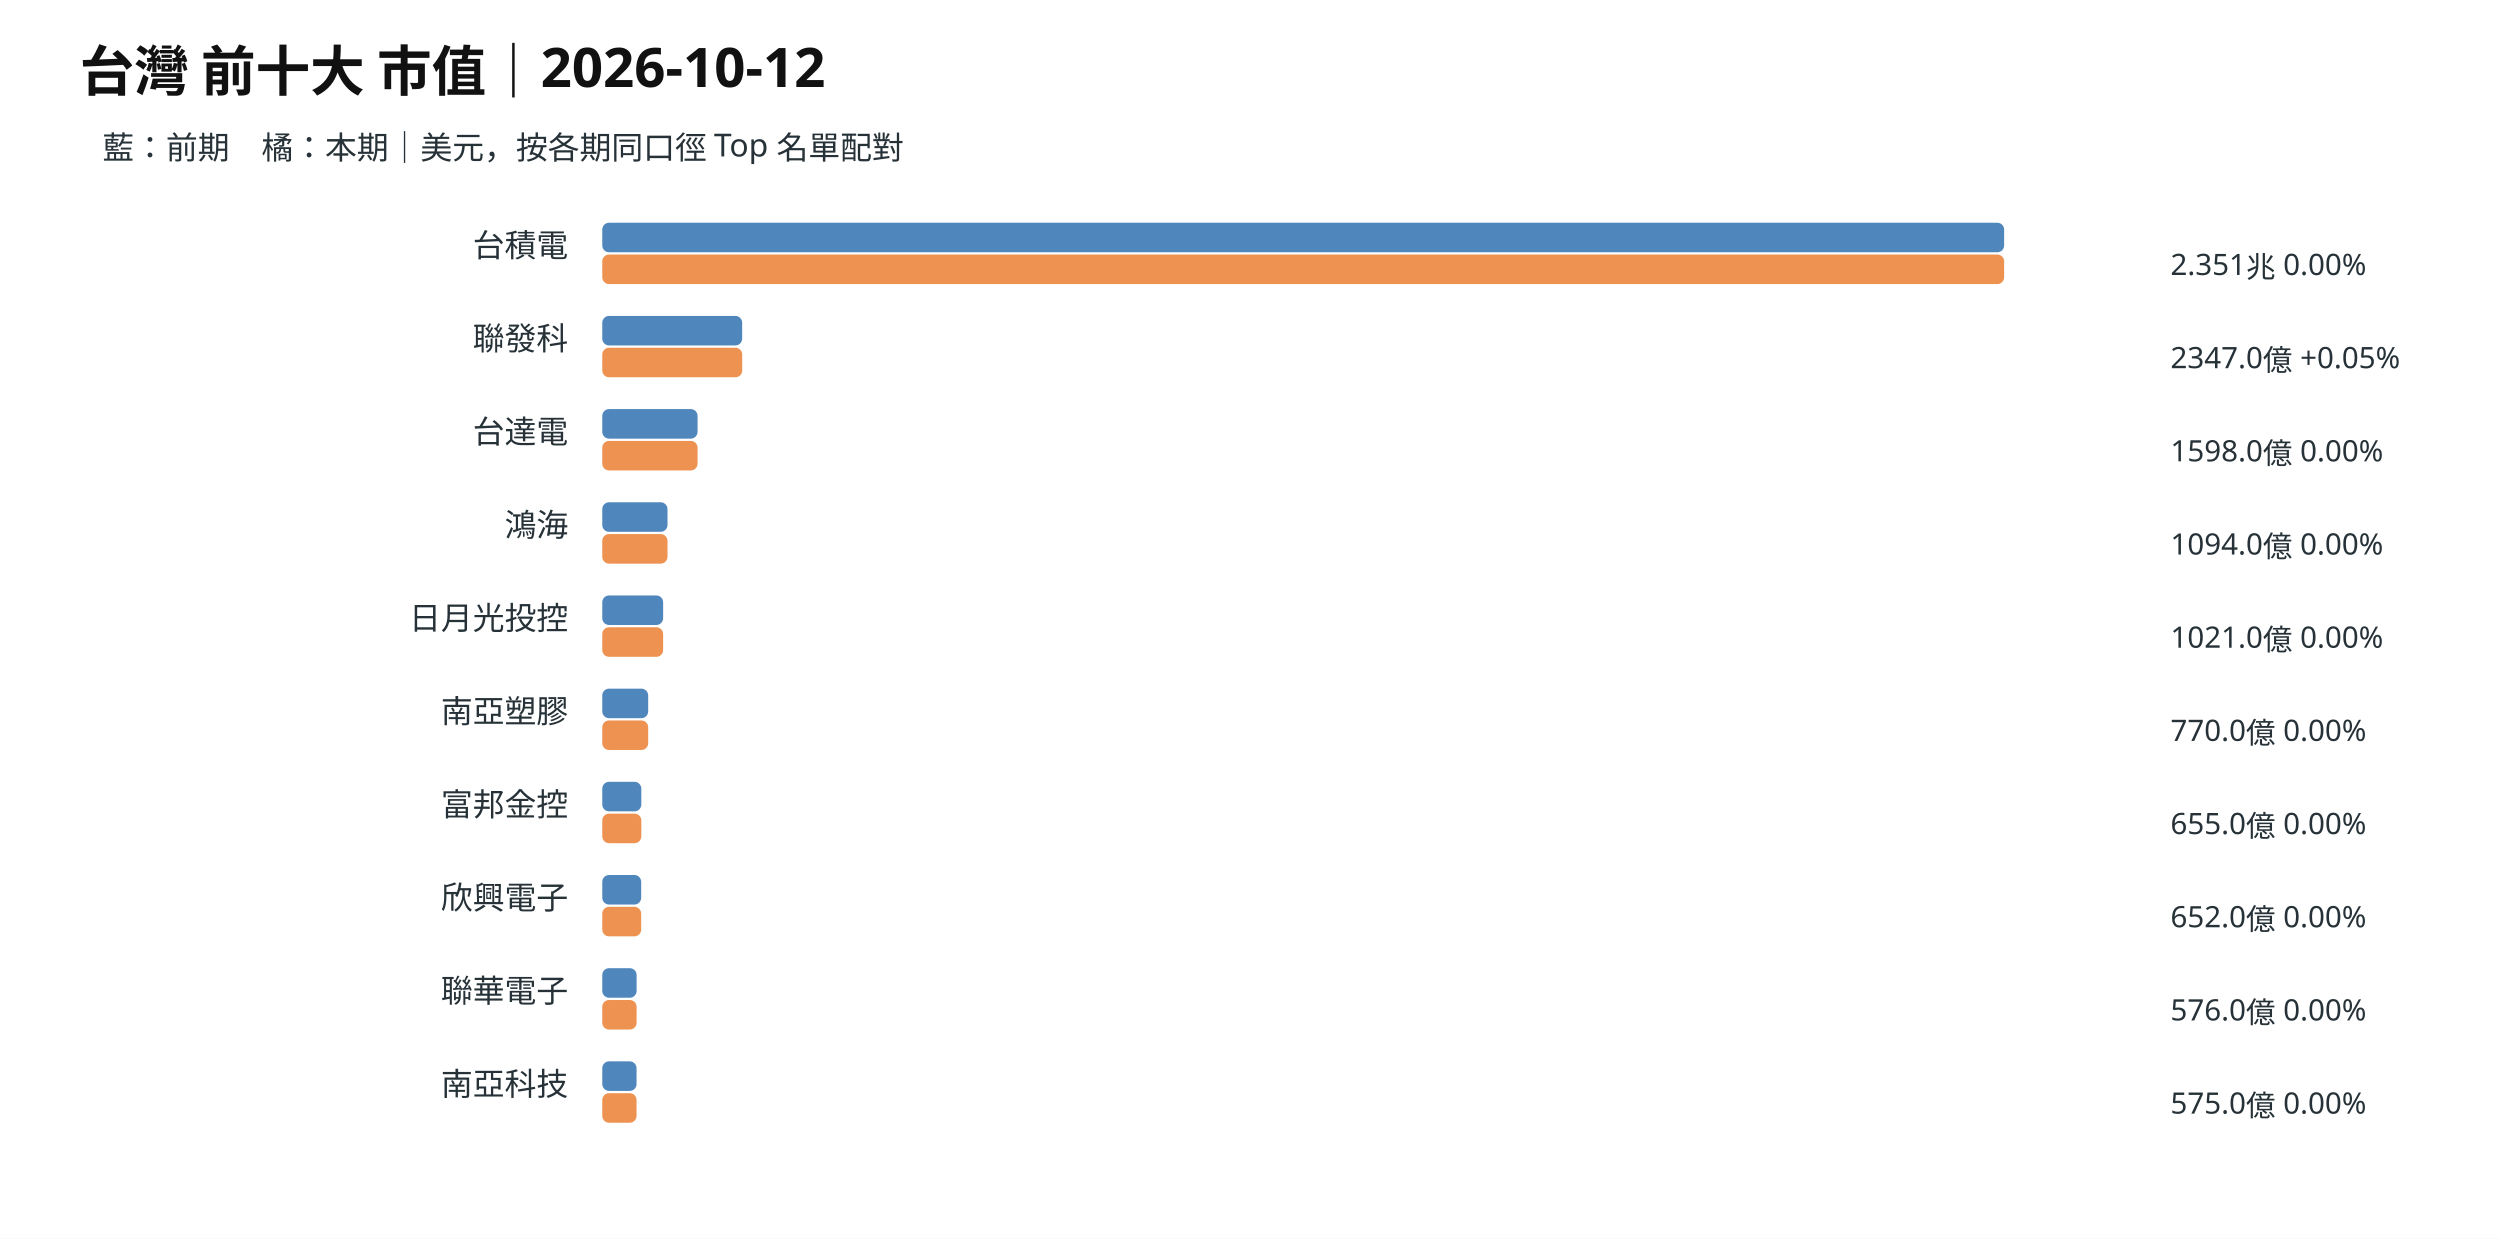
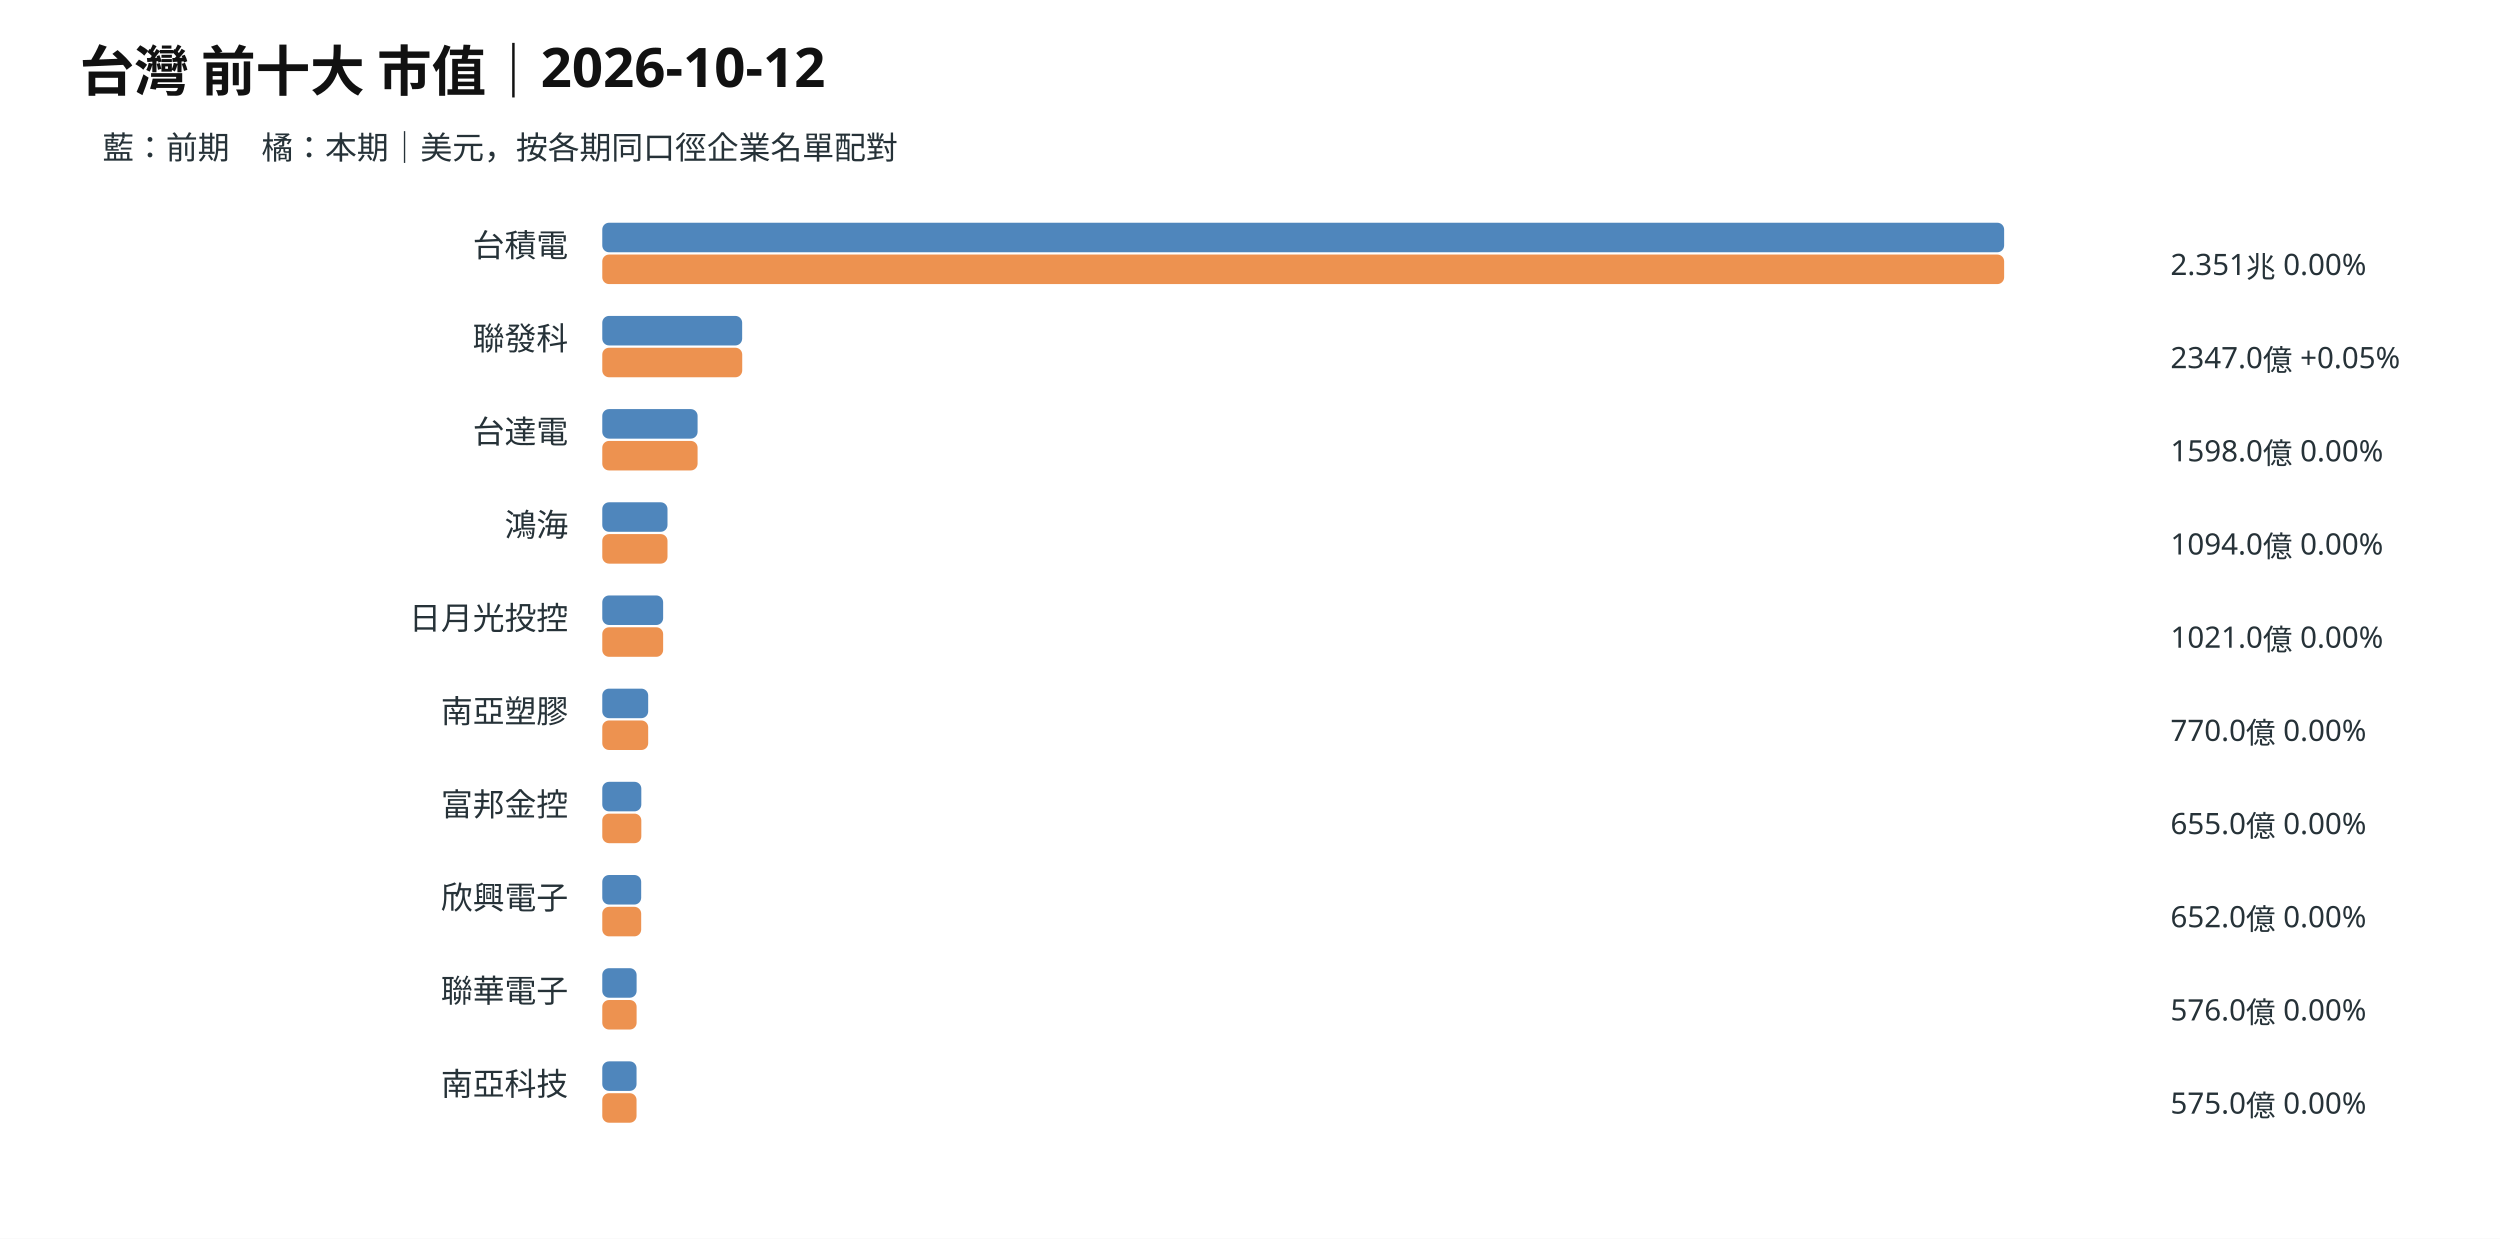
<svg xmlns="http://www.w3.org/2000/svg" viewBox="0 0 1100 545" role="img" aria-label="台灣 前十大 市值｜2026-10-12">
  <rect width="1100" height="545" fill="white" />
  <text x="35" y="40" font-family="sans-serif" font-size="24" font-weight="700" fill="#111">台灣 前十大 市值｜2026-10-12</text>
-   <text x="45" y="70" font-family="sans-serif" font-size="14" fill="#263238" text-anchor="start">藍：前期　橘：本期｜美元，按各期同口徑 Top 名單配對</text>
+   <text x="45" y="70" font-family="sans-serif" font-size="14" fill="#263238" text-anchor="start">藍：前期　橘：本期｜美元，按各期同口徑企業名單配對</text>
  <text x="250" y="113" font-family="sans-serif" font-size="14" fill="#263238" text-anchor="end">台積電</text>
  <rect x="265" y="98" width="616.82" height="13" rx="3" fill="#4f86bc" />
  <rect x="265" y="112" width="616.82" height="13" rx="3" fill="#ed9250" />
  <text x="955" y="121" font-family="sans-serif" font-size="13" fill="#263238" text-anchor="start">2.351兆  0.00%</text>
  <text x="250" y="154" font-family="sans-serif" font-size="14" fill="#263238" text-anchor="end">聯發科</text>
  <rect x="265" y="139" width="61.55" height="13" rx="3" fill="#4f86bc" />
  <rect x="265" y="153" width="61.58" height="13" rx="3" fill="#ed9250" />
  <text x="955" y="162" font-family="sans-serif" font-size="13" fill="#263238" text-anchor="start">2347.0億  +0.05%</text>
  <text x="250" y="195" font-family="sans-serif" font-size="14" fill="#263238" text-anchor="end">台達電</text>
  <rect x="265" y="180" width="41.94" height="13" rx="3" fill="#4f86bc" />
  <rect x="265" y="194" width="41.94" height="13" rx="3" fill="#ed9250" />
  <text x="955" y="203" font-family="sans-serif" font-size="13" fill="#263238" text-anchor="start">1598.0億  0.00%</text>
  <text x="250" y="236" font-family="sans-serif" font-size="14" fill="#263238" text-anchor="end">鴻海</text>
  <rect x="265" y="221" width="28.70" height="13" rx="3" fill="#4f86bc" />
  <rect x="265" y="235" width="28.70" height="13" rx="3" fill="#ed9250" />
  <text x="955" y="244" font-family="sans-serif" font-size="13" fill="#263238" text-anchor="start">1094.0億  0.00%</text>
  <text x="250" y="277" font-family="sans-serif" font-size="14" fill="#263238" text-anchor="end">日月光投控</text>
  <rect x="265" y="262" width="26.78" height="13" rx="3" fill="#4f86bc" />
  <rect x="265" y="276" width="26.78" height="13" rx="3" fill="#ed9250" />
  <text x="955" y="285" font-family="sans-serif" font-size="13" fill="#263238" text-anchor="start">1021.0億  0.00%</text>
  <text x="250" y="318" font-family="sans-serif" font-size="14" fill="#263238" text-anchor="end">南亞塑膠</text>
  <rect x="265" y="303" width="20.20" height="13" rx="3" fill="#4f86bc" />
  <rect x="265" y="317" width="20.20" height="13" rx="3" fill="#ed9250" />
  <text x="955" y="326" font-family="sans-serif" font-size="13" fill="#263238" text-anchor="start">770.0億  0.00%</text>
  <text x="250" y="359" font-family="sans-serif" font-size="14" fill="#263238" text-anchor="end">富邦金控</text>
  <rect x="265" y="344" width="17.18" height="13" rx="3" fill="#4f86bc" />
  <rect x="265" y="358" width="17.18" height="13" rx="3" fill="#ed9250" />
  <text x="955" y="367" font-family="sans-serif" font-size="13" fill="#263238" text-anchor="start">655.0億  0.00%</text>
  <text x="250" y="400" font-family="sans-serif" font-size="14" fill="#263238" text-anchor="end">欣興電子</text>
  <rect x="265" y="385" width="17.12" height="13" rx="3" fill="#4f86bc" />
  <rect x="265" y="399" width="17.12" height="13" rx="3" fill="#ed9250" />
  <text x="955" y="408" font-family="sans-serif" font-size="13" fill="#263238" text-anchor="start">652.0億  0.00%</text>
  <text x="250" y="441" font-family="sans-serif" font-size="14" fill="#263238" text-anchor="end">聯華電子</text>
  <rect x="265" y="426" width="15.11" height="13" rx="3" fill="#4f86bc" />
  <rect x="265" y="440" width="15.11" height="13" rx="3" fill="#ed9250" />
  <text x="955" y="449" font-family="sans-serif" font-size="13" fill="#263238" text-anchor="start">576.0億  0.00%</text>
  <text x="250" y="482" font-family="sans-serif" font-size="14" fill="#263238" text-anchor="end">南亞科技</text>
  <rect x="265" y="467" width="15.08" height="13" rx="3" fill="#4f86bc" />
  <rect x="265" y="481" width="15.08" height="13" rx="3" fill="#ed9250" />
  <text x="955" y="490" font-family="sans-serif" font-size="13" fill="#263238" text-anchor="start">575.0億  0.00%</text>
</svg>
